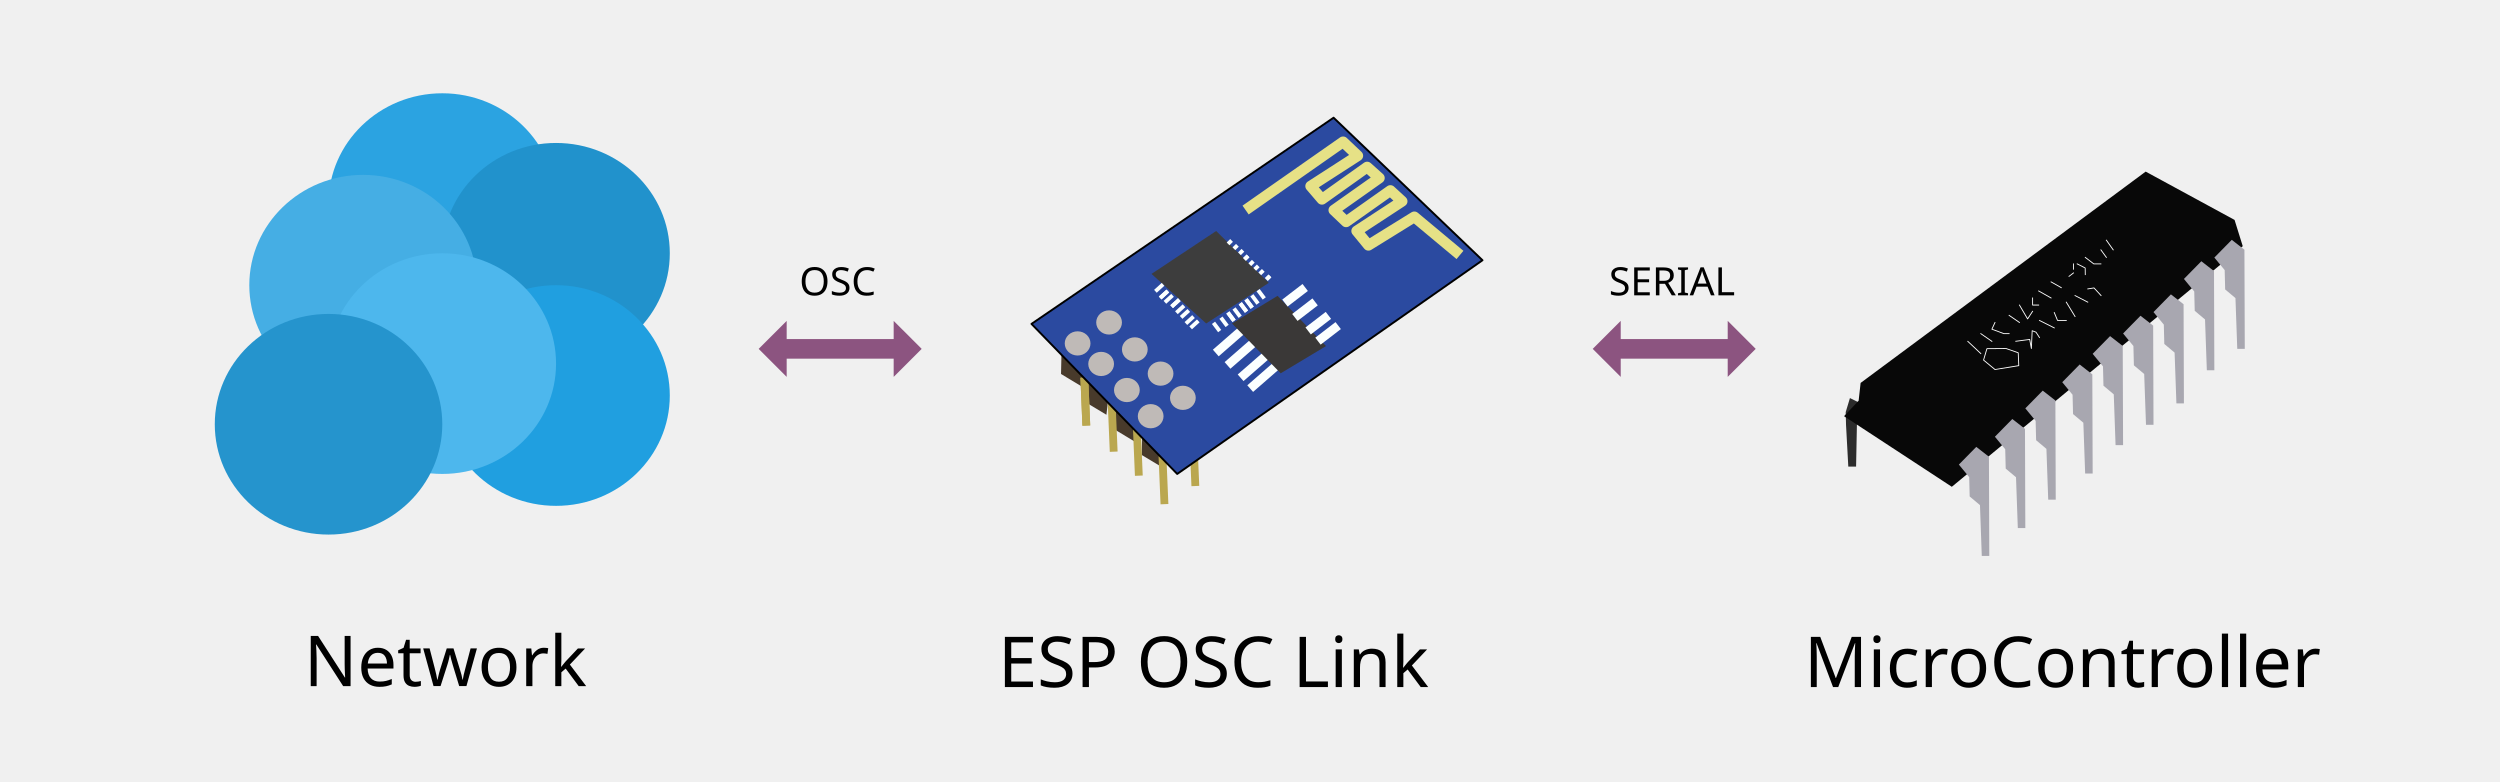
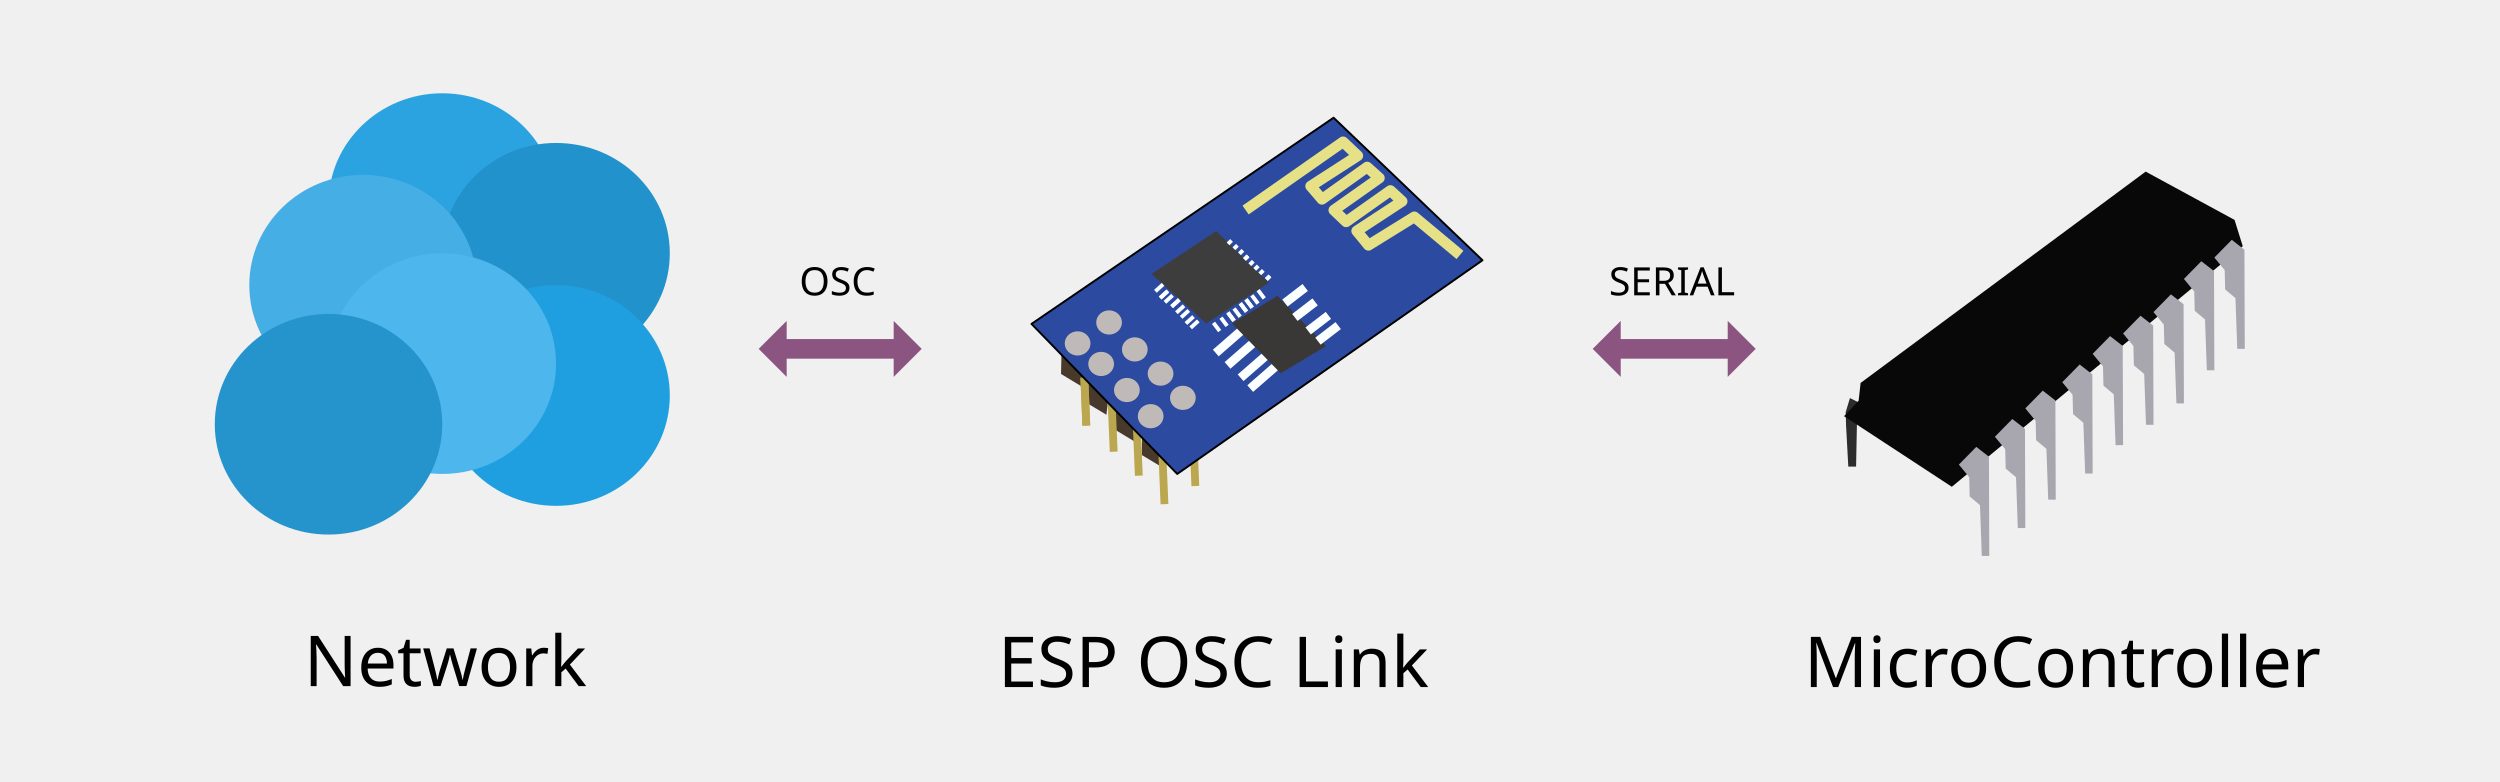
<svg xmlns="http://www.w3.org/2000/svg" width="100%" height="100%" viewBox="0 0 1280 400" version="1.1" xml:space="preserve" style="fill-rule:evenodd;clip-rule:evenodd;stroke-linecap:square;stroke-linejoin:round;stroke-miterlimit:1.5;">
  <rect id="Artboard1" x="0" y="0" width="1280" height="400" style="fill:none;" />
  <g id="Artboard11">
    <ellipse cx="226.453" cy="104.244" rx="58.242" ry="56.487" style="fill:#2ba3e1;" />
    <ellipse cx="284.696" cy="129.683" rx="58.242" ry="56.487" style="fill:#2192cc;" />
    <ellipse cx="185.887" cy="146.024" rx="58.242" ry="56.487" style="fill:#45aee4;" />
    <ellipse cx="284.696" cy="202.51" rx="58.242" ry="56.487" style="fill:#209fe0;" />
    <ellipse cx="226.453" cy="186.17" rx="58.242" ry="56.487" style="fill:#4db7ed;" />
    <ellipse cx="168.211" cy="217.217" rx="58.242" ry="56.487" style="fill:#2594cd;" />
    <text x="155.623px" y="351.307px" style="font-family:'AppleGothic';font-size:36px;">Network</text>
    <text x="511.019px" y="351.775px" style="font-family:'AppleGothic';font-size:36px;">ESP OSC Link</text>
    <text x="409.268px" y="151.203px" style="font-family:'AppleGothic';font-size:20px;">OSC</text>
    <text x="823.787px" y="151.203px" style="font-family:'AppleGothic';font-size:20px;">SERIAL</text>
    <text x="923.683px" y="351.775px" style="font-family:'AppleGothic';font-size:36px;">MicroController</text>
    <g id="MC">
      <path d="M946.327,238.885l3.989,0l0.424,-21.394l1.936,-10.949l-5.508,-2.734l-2.163,7.186l0.159,6.497l1.163,21.394Z" style="fill:#2c2c2c;" />
      <path d="M944.153,213.088l55.174,36.147l148.962,-123.184l-4.195,-13.455l-45.516,-24.733l-145.942,108.191l-1.014,9.108l-7.469,7.926Z" style="fill:#080808;" />
      <path d="M1014.67,284.627l-0.923,-26.01l-5.277,-4.43l-0.244,-9.897l-5.287,-6.419l8.914,-9.073l6.486,5.05l0.176,50.779l-3.845,0Z" style="fill:#a8a7b0;" />
      <path d="M1033.12,270.361l-0.923,-26.011l-5.276,-4.429l-0.245,-9.898l-5.286,-6.419l8.914,-9.073l6.486,5.05l0.176,50.78l-3.846,0Z" style="fill:#a8a7b0;" />
      <path d="M1048.69,255.83l-0.923,-26.011l-5.276,-4.429l-0.244,-9.898l-5.287,-6.419l8.914,-9.073l6.486,5.05l0.176,50.78l-3.846,0Z" style="fill:#a8a7b0;" />
      <path d="M1067.6,242.446l-0.923,-26.011l-5.276,-4.429l-0.245,-9.898l-5.286,-6.419l8.914,-9.073l6.486,5.05l0.176,50.78l-3.846,0Z" style="fill:#a8a7b0;" />
      <path d="M1083.17,227.915l-0.923,-26.011l-5.276,-4.429l-0.244,-9.898l-5.287,-6.419l8.914,-9.073l6.486,5.05l0.176,50.78l-3.846,0Z" style="fill:#a8a7b0;" />
      <path d="M1098.75,217.491l-0.923,-26.01l-5.276,-4.43l-0.244,-9.897l-5.287,-6.419l8.914,-9.073l6.486,5.05l0.176,50.779l-3.846,0Z" style="fill:#a8a7b0;" />
      <path d="M1114.32,206.542l-0.922,-26.011l-5.277,-4.429l-0.244,-9.898l-5.287,-6.418l8.914,-9.074l6.486,5.05l0.176,50.78l-3.846,0Z" style="fill:#a8a7b0;" />
      <path d="M1129.9,189.576l-0.923,-26.01l-5.277,-4.43l-0.244,-9.897l-5.287,-6.419l8.914,-9.073l6.486,5.05l0.176,50.779l-3.845,0Z" style="fill:#a8a7b0;" />
      <path d="M1145.48,178.627l-0.923,-26.01l-5.276,-4.43l-0.245,-9.897l-5.287,-6.419l8.914,-9.073l6.486,5.05l0.176,50.779l-3.845,0Z" style="fill:#a8a7b0;" />
-       <path d="M1007.52,174.777l6.647,6.253" style="fill:none;stroke:#fff;stroke-width:0.45px;" />
-       <path d="M1014.17,170.826l5.682,3.951" style="fill:none;stroke:#fff;stroke-width:0.45px;" />
-       <path d="M1021.43,165.114l-1.575,3.435l6.127,2.277l2.683,0" style="fill:none;stroke:#fff;stroke-width:0.45px;" />
-       <path d="M1028.66,161.458l5.301,3.656" style="fill:none;stroke:#fff;stroke-width:0.45px;" />
-       <path d="M1033.96,156.192l4.166,7.094l2.562,-3.898" style="fill:none;stroke:#fff;stroke-width:0.45px;" />
-       <path d="M1040.69,152.566l0,3.626l3.104,0" style="fill:none;stroke:#fff;stroke-width:0.45px;" />
-       <path d="M1043.79,148.969l6.356,3.597" style="fill:none;stroke:#fff;stroke-width:0.45px;" />
-       <path d="M1050.15,144.325l5.235,2.965" style="fill:none;stroke:#fff;stroke-width:0.45px;" />
-       <path d="M1059.33,141.488l2.301,-1.751" style="fill:none;stroke:#fff;stroke-width:0.45px;" />
-       <path d="M1063.51,135.109l4.11,2.095l0.046,3.409" style="fill:none;stroke:#fff;stroke-width:0.45px;" />
-       <path d="M1061.63,137.861l0,-2.752" style="fill:none;stroke:#fff;stroke-width:0.45px;" />
-       <path d="M1067.66,131.787l4.35,3.322l3.656,0" style="fill:none;stroke:#fff;stroke-width:0.45px;" />
-       <path d="M1075.67,127.937l2.789,3.85" style="fill:none;stroke:#fff;stroke-width:0.45px;" />
-       <path d="M1081.96,127.937l-3.503,-4.976" style="fill:none;stroke:#fff;stroke-width:0.45px;" />
-       <path d="M1015.58,184.355l1.72,-5.834l9.799,-0.081l6.236,2.174l0.27,6.6l-12.178,1.978l-5.847,-4.837Z" style="fill:none;stroke:#fff;stroke-width:0.45px;" />
-       <path d="M1032.08,174.73l7.123,-0.932l0.861,4.642l0.408,-9.114l1.963,0.757l1.776,2.741" style="fill:none;stroke:#fff;stroke-width:0.45px;" />
-       <path d="M1044.21,164.072l7.587,3.822" style="fill:none;stroke:#fff;stroke-width:0.45px;" />
-       <path d="M1051.79,160.035l1.67,4.037l4.481,0" style="fill:none;stroke:#fff;stroke-width:0.45px;" />
-       <path d="M1057.94,154.701l4.477,7.353" style="fill:none;stroke:#fff;stroke-width:0.45px;" />
-       <path d="M1062.42,151.336l6.526,3.365" style="fill:none;stroke:#fff;stroke-width:0.45px;" />
-       <path d="M1068.95,147.928l3.182,-0.513l3.61,3.921" style="fill:none;stroke:#fff;stroke-width:0.45px;" />
    </g>
    <g id="ESP">
      <path d="M543.56,177.38l-0.315,14.11l11.233,6.759l0.776,-6.759l-11.694,-14.11Z" style="fill:#483a2b;" />
      <path d="M555.569,191.49l-0.315,14.11l11.233,6.759l0.776,-6.759l-11.694,-14.11Z" style="fill:#483a2b;" />
      <path d="M570.446,205.455l-0.316,14.11l11.233,6.759l0.776,-6.759l-11.693,-14.11Z" style="fill:#483a2b;" />
      <path d="M584.883,218.838l-0.316,14.11l11.233,6.759l0.776,-6.759l-11.693,-14.11Z" style="fill:#483a2b;" />
      <path d="M555.254,195.318l0.856,20.571" style="fill:none;stroke:#baa74f;stroke-width:4px;" />
      <path d="M555.254,195.318l0.856,20.571" style="fill:none;stroke:#baa74f;stroke-width:4px;" />
      <path d="M569.273,208.701l0.857,20.572" style="fill:none;stroke:#baa74f;stroke-width:4px;" />
      <path d="M582.139,220.981l0.857,20.571" style="fill:none;stroke:#baa74f;stroke-width:4px;" />
      <path d="M595.266,235.56l0.856,20.572" style="fill:none;stroke:#baa74f;stroke-width:4px;" />
      <path d="M611.077,226.274l0.857,20.572" style="fill:none;stroke:#baa74f;stroke-width:4px;" />
      <path d="M528.125,165.837l74.611,76.82l156.294,-109.412l-76.236,-72.975l-154.669,105.567Z" style="fill:#2b4aa0;stroke:#000;stroke-width:1px;stroke-linecap:round;" />
      <path d="M589.578,140.24l33.095,-21.977l26.938,26.565l-32.038,20.795l-27.995,-25.383Z" style="fill:#3d3d3d;" />
      <path d="M640,105.968l47.659,-33.341l7.515,7.115l-24.098,15.552l5.763,6.732l23.137,-16.484l6.25,5.598l-23.287,16.456l6.272,5.971l22.667,-16.01l6,5.497l-23.241,15.209l5.996,7.312l23.502,-14.543l21.259,17.734" style="fill:none;stroke:#e6e186;stroke-width:5.5px;" />
      <path d="M594.742,146.262l-2.434,2.216" style="fill:none;stroke:#fbffff;stroke-width:2px;" />
      <path d="M597.175,149.681l-2.433,2.215" style="fill:none;stroke:#fbffff;stroke-width:2px;" />
      <path d="M597.175,149.681l-2.433,2.215" style="fill:none;stroke:#fbffff;stroke-width:2px;" />
      <path d="M599.609,151.896l-2.434,2.216" style="fill:none;stroke:#fbffff;stroke-width:2px;" />
      <path d="M603.051,154.112l-2.433,2.215" style="fill:none;stroke:#fbffff;stroke-width:2px;" />
      <path d="M603.051,154.112l-2.433,2.215" style="fill:none;stroke:#fbffff;stroke-width:2px;" />
      <path d="M605.484,157.229l-2.433,2.216" style="fill:none;stroke:#fbffff;stroke-width:2px;" />
      <path d="M607.918,159.623l-2.434,2.215" style="fill:none;stroke:#fbffff;stroke-width:2px;" />
      <path d="M610.351,162.755l-2.433,2.215" style="fill:none;stroke:#fbffff;stroke-width:2px;" />
      <path d="M612.785,164.97l-2.434,2.216" style="fill:none;stroke:#fbffff;stroke-width:2px;" />
      <path d="M621.906,166.078l1.973,2.634" style="fill:none;stroke:#fbffff;stroke-width:2px;" />
      <path d="M625.727,163.443l1.972,2.635" style="fill:none;stroke:#fbffff;stroke-width:2px;" />
      <path d="M629.277,160.809l1.972,2.634" style="fill:none;stroke:#fbffff;stroke-width:2px;" />
      <path d="M629.277,160.809l1.972,2.634" style="fill:none;stroke:#fbffff;stroke-width:2px;" />
      <path d="M632.416,158.743l1.973,2.634" style="fill:none;stroke:#fbffff;stroke-width:2px;" />
      <path d="M635.627,156.109l1.972,2.634" style="fill:none;stroke:#fbffff;stroke-width:2px;" />
      <path d="M635.627,156.109l1.972,2.634" style="fill:none;stroke:#fbffff;stroke-width:2px;" />
      <path d="M638.555,154.09l1.973,2.634" style="fill:none;stroke:#fbffff;stroke-width:2px;" />
      <path d="M638.555,154.09l1.973,2.634" style="fill:none;stroke:#fbffff;stroke-width:2px;" />
      <path d="M641.541,152.002l1.973,2.634" style="fill:none;stroke:#fbffff;stroke-width:2px;" />
      <path d="M644.739,149.367l1.972,2.635" style="fill:none;stroke:#fbffff;stroke-width:2px;" />
      <path d="M645.725,139.502l0.369,-0.364" style="fill:none;stroke:#fbffff;stroke-width:2px;" />
      <path d="M649.124,142.354l0.369,-0.363" style="fill:none;stroke:#fbffff;stroke-width:2px;" />
      <path d="M649.124,142.354l0.369,-0.363" style="fill:none;stroke:#fbffff;stroke-width:2px;" />
      <path d="M643.145,137.202l0.369,-0.364" style="fill:none;stroke:#fbffff;stroke-width:2px;" />
      <path d="M640.619,134.82l0.369,-0.363" style="fill:none;stroke:#fbffff;stroke-width:2px;" />
      <path d="M637.909,132.096l0.369,-0.363" style="fill:none;stroke:#fbffff;stroke-width:2px;" />
      <path d="M637.909,132.096l0.369,-0.363" style="fill:none;stroke:#fbffff;stroke-width:2px;" />
      <path d="M635.297,129.217l0.369,-0.363" style="fill:none;stroke:#fbffff;stroke-width:2px;" />
      <path d="M632.47,126.657l0.369,-0.363" style="fill:none;stroke:#fbffff;stroke-width:2px;" />
      <path d="M629.485,124.17l0.369,-0.363" style="fill:none;stroke:#fbffff;stroke-width:2px;" />
      <path d="M624.175,179.255l9.821,-8.569" style="fill:none;stroke:#fbffff;stroke-width:4.5px;" />
      <path d="M630.179,185.612l9.821,-8.569" style="fill:none;stroke:#fbffff;stroke-width:4.5px;" />
      <path d="M636.887,191.949l9.822,-8.569" style="fill:none;stroke:#fbffff;stroke-width:4.5px;" />
      <path d="M641.798,197.49l9.821,-8.569" style="fill:none;stroke:#fbffff;stroke-width:4.5px;" />
      <ellipse cx="551.737" cy="175.831" rx="6.591" ry="6.198" style="fill:#bfbab7;" />
      <ellipse cx="567.847" cy="165.1" rx="6.591" ry="6.198" style="fill:#bfbab7;" />
      <path d="M630.786,165.623l24.931,25.508l23.202,-13.939l-24.801,-25.729l-23.332,14.16Z" style="fill:#3a3837;" />
      <ellipse cx="581.028" cy="178.902" rx="6.591" ry="6.198" style="fill:#bfbab7;" />
      <ellipse cx="594.21" cy="191.297" rx="6.591" ry="6.198" style="fill:#bfbab7;" />
      <ellipse cx="605.63" cy="203.692" rx="6.591" ry="6.198" style="fill:#bfbab7;" />
      <ellipse cx="589.144" cy="213.088" rx="6.591" ry="6.198" style="fill:#bfbab7;" />
      <ellipse cx="576.962" cy="199.692" rx="6.591" ry="6.198" style="fill:#bfbab7;" />
      <ellipse cx="563.781" cy="186.34" rx="6.591" ry="6.198" style="fill:#bfbab7;" />
      <path d="M659.675,153.792l6.801,-5.227" style="fill:none;stroke:#fbffff;stroke-width:4.5px;" />
      <path d="M664.754,161.166l6.8,-5.227" style="fill:none;stroke:#fbffff;stroke-width:4.5px;" />
      <path d="M671.554,168.073l6.801,-5.227" style="fill:none;stroke:#fbffff;stroke-width:4.5px;" />
      <path d="M676.577,173.3l6.8,-5.227" style="fill:none;stroke:#fbffff;stroke-width:4.5px;" />
    </g>
    <path d="M402.778,183.647l0,9.321l-14.341,-14.341l14.341,-14.341l0,9.322l54.78,0l0,-9.322l14.341,14.341l-14.341,14.341l0,-9.321l-54.78,0Z" style="fill:#8c5480;" />
    <path d="M829.807,183.647l0,9.321l-14.341,-14.341l14.341,-14.341l0,9.322l54.78,0l0,-9.322l14.341,14.341l-14.341,14.341l0,-9.321l-54.78,0Z" style="fill:#8c5480;" />
  </g>
</svg>
